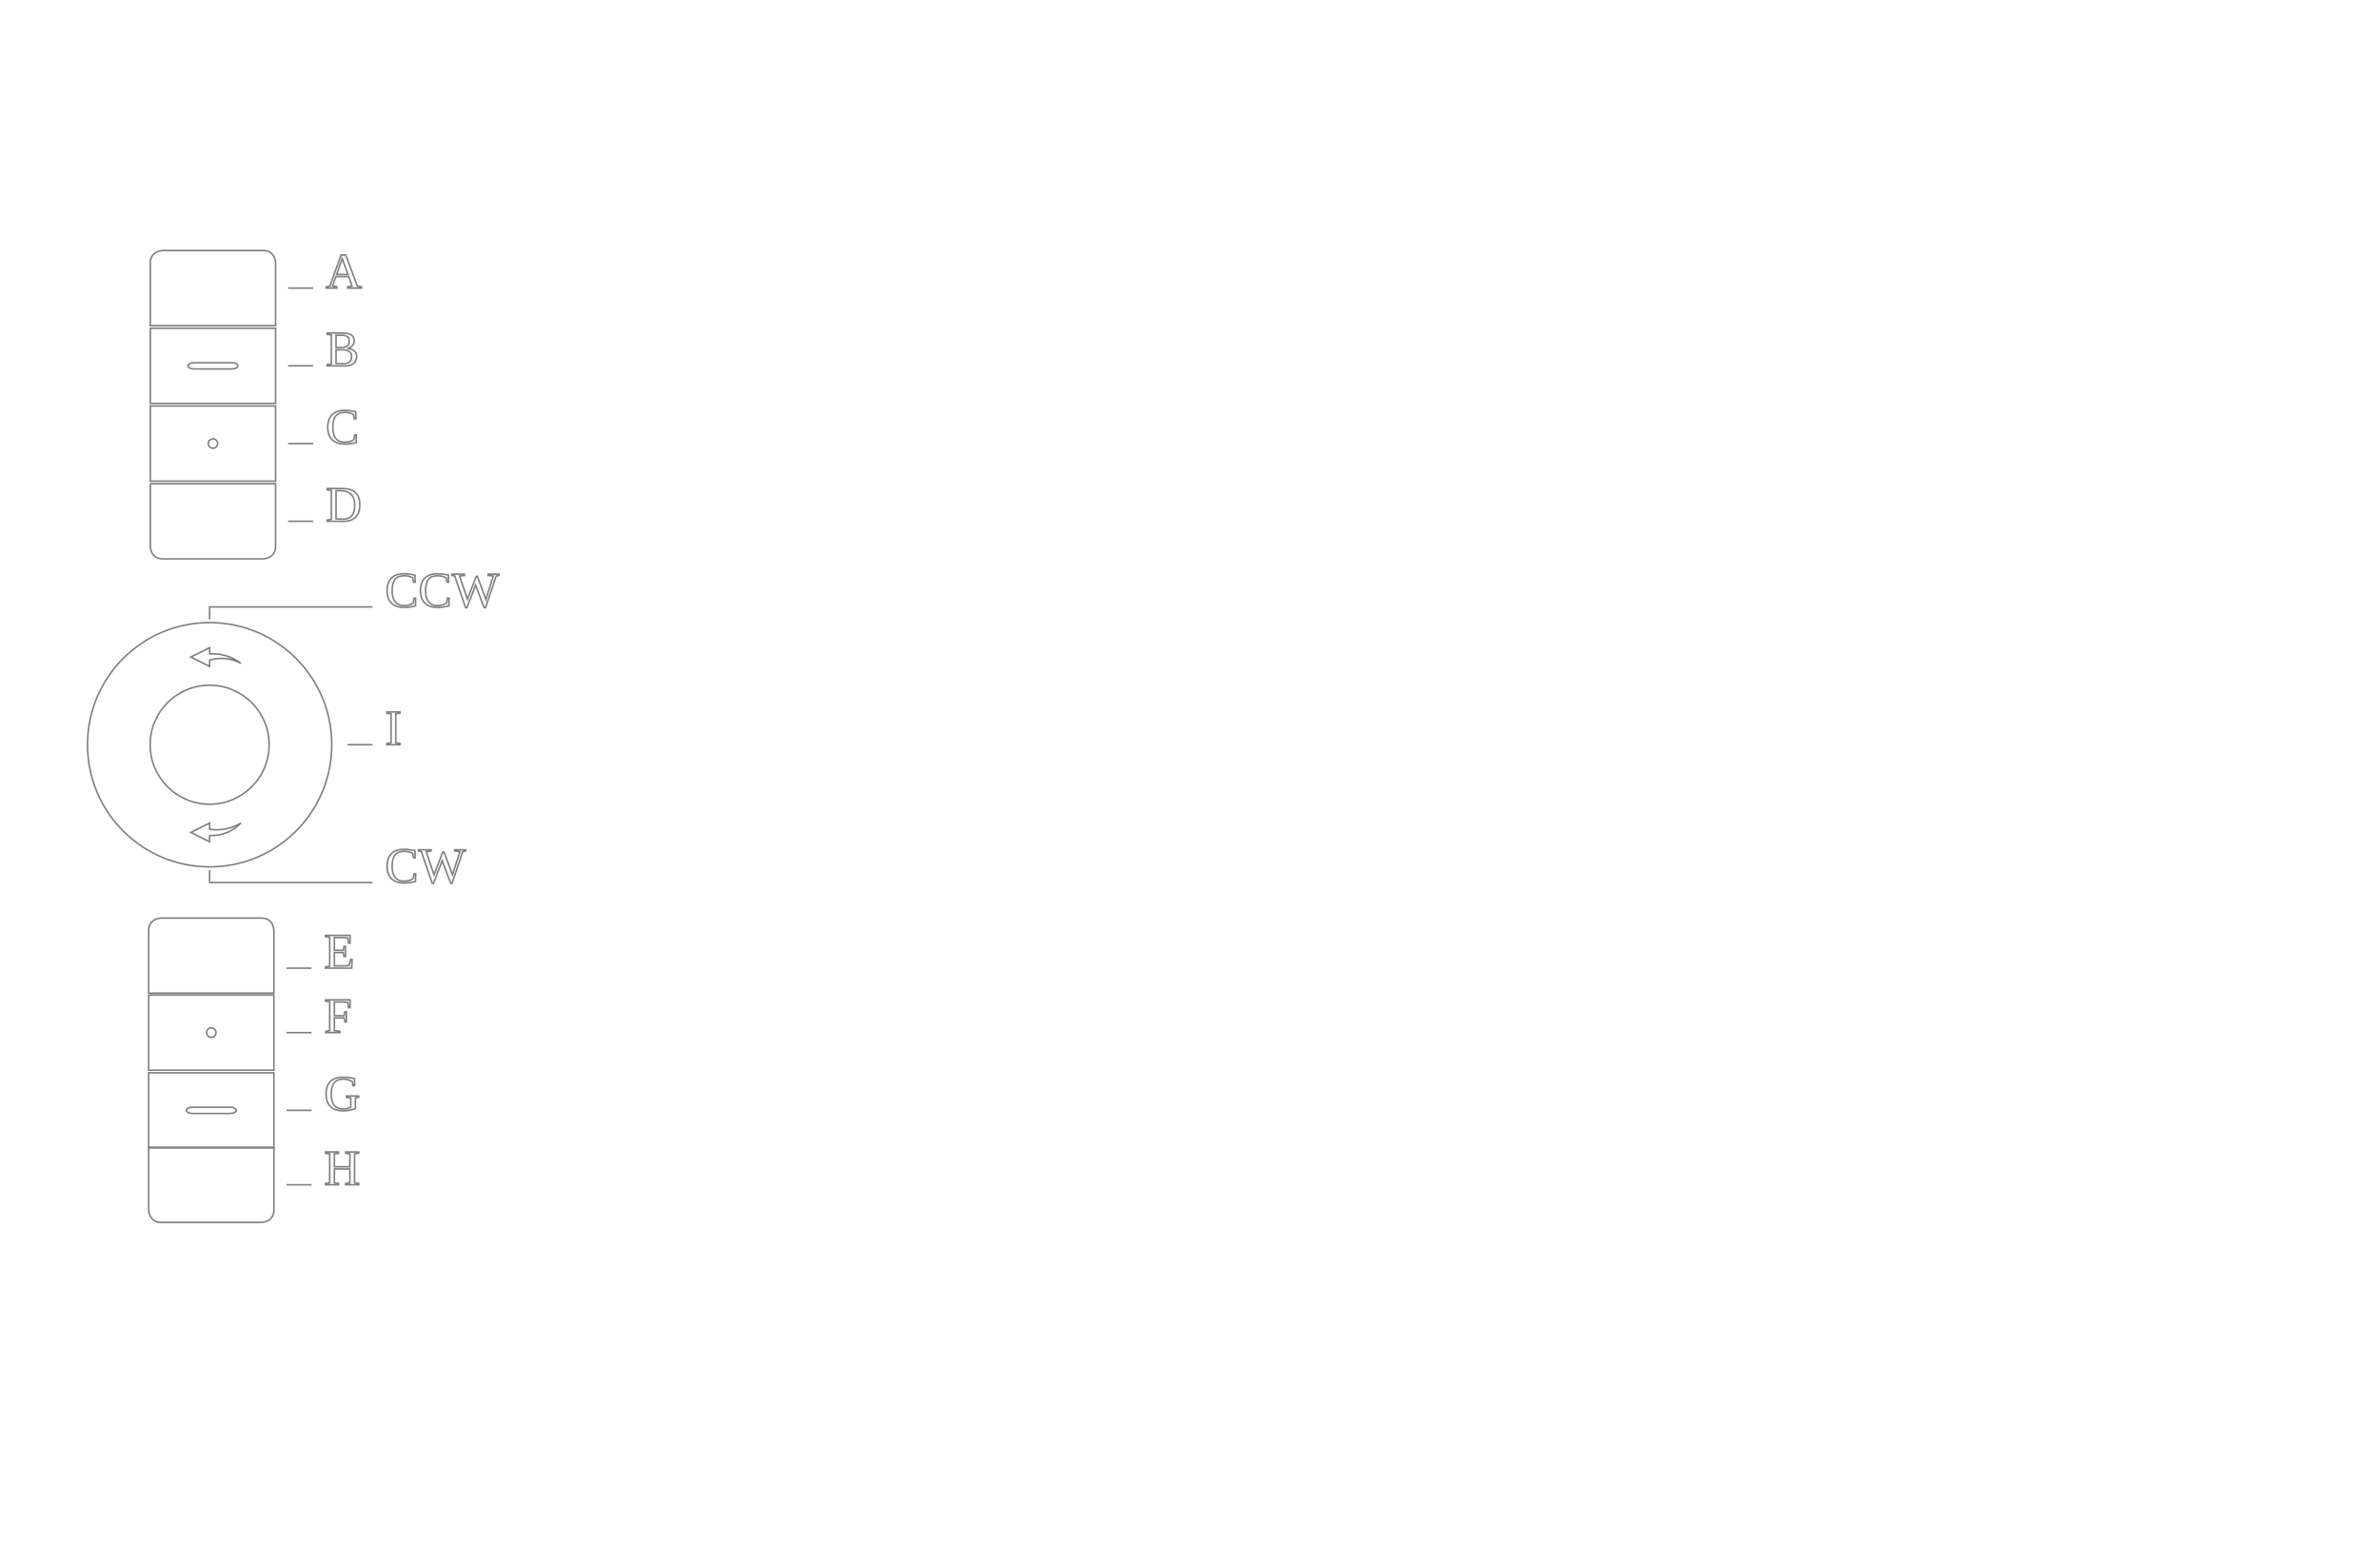
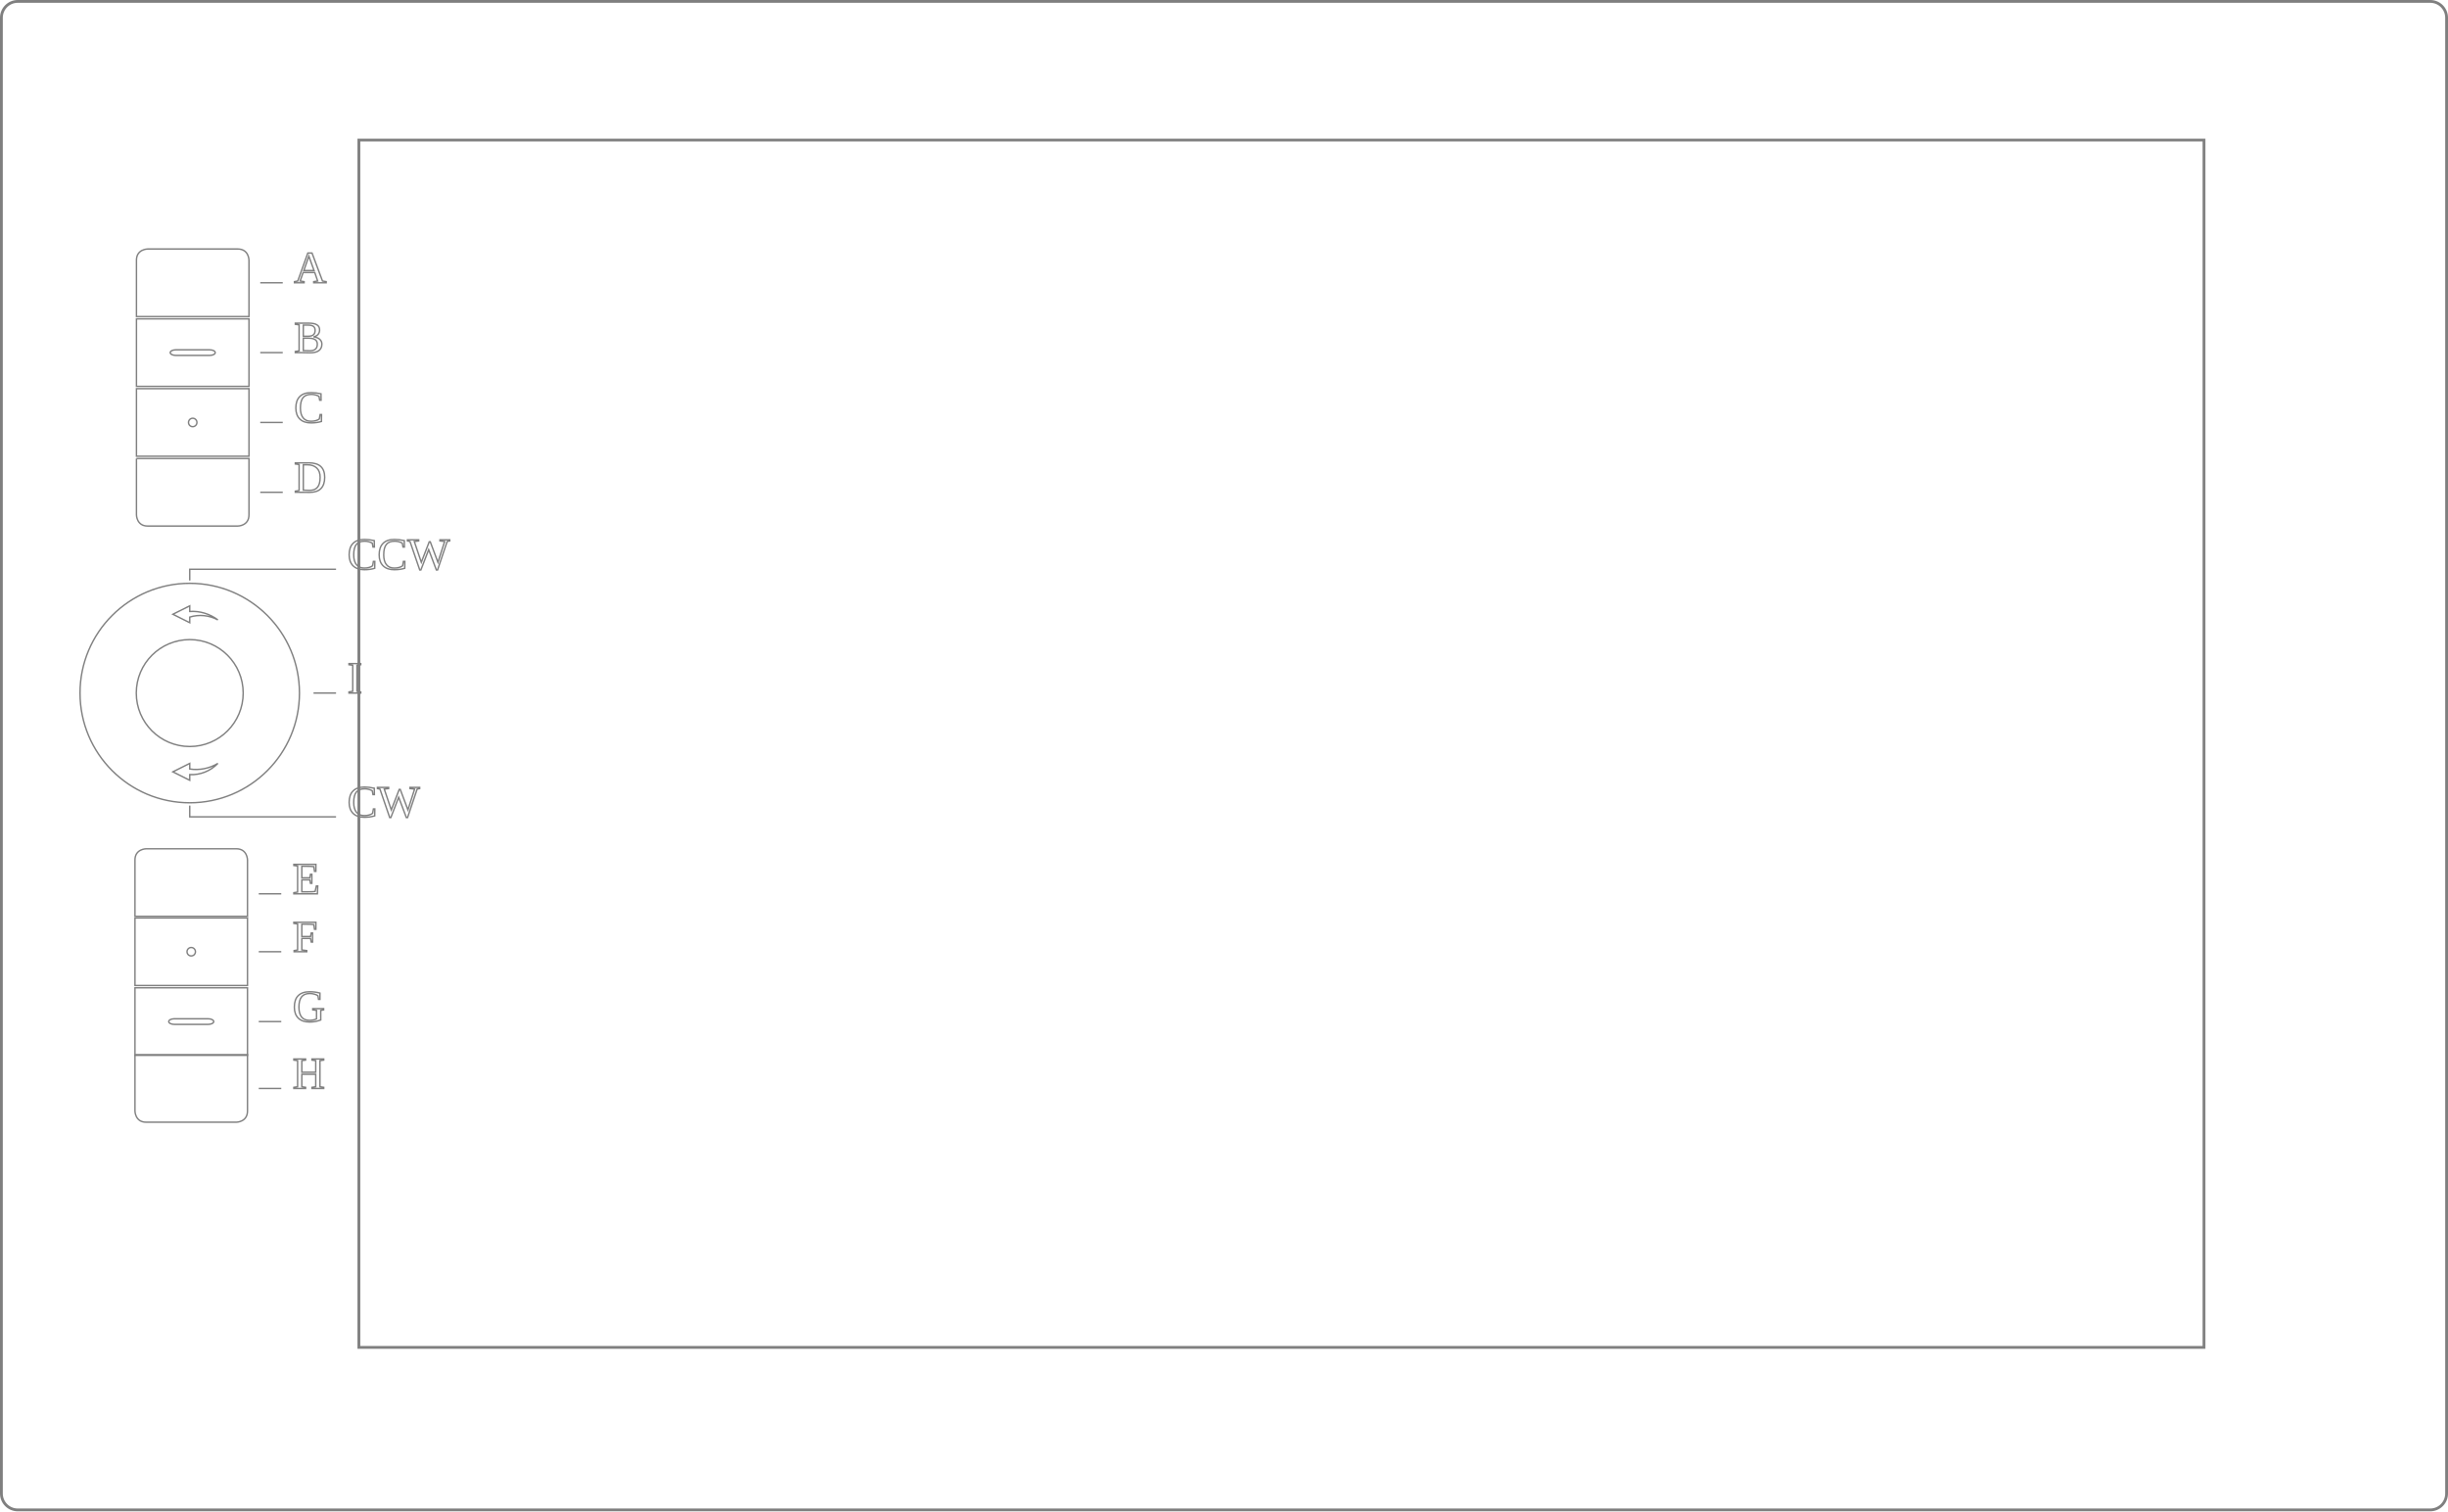
- <svg xmlns="http://www.w3.org/2000/svg" version="1.1" style="color:#000000;stroke:#7f7f7f;fill:none;stroke-width:.25;font-size:8" id="intuos-pro-2-l" width="380" height="250">
+ <svg xmlns="http://www.w3.org/2000/svg" version="1.1" style="color:#000000;font-size:8px;fill:none;stroke:#7f7f7f;stroke-width:0.25" id="intuos-pro-2-l" width="435.055" height="268.564">
  <defs id="defs64">
    </defs>
-   <g id="GroupA">
-     <path d="M 24 42    c 0 -2 2 -2 2 -2    l 16 0    c 2 0 2 2 2 2   l 0 10    l -20 0    l -0 -10" class="A Button" id="ButtonA" />
-     <path id="LeaderA" class="A Leader" d="M 46 46 L 50 46" />
-     <text id="LabelA" class="A Label" x="52" y="46" style="text-anchor:start;">
-       A
-     </text>
+   <g id="GroupA" transform="translate(0.25,4.25)">
+     <path d="m 24,42 c 0,-2 2,-2 2,-2 h 16 c 2,0 2,2 2,2 V 52 H 24 V 42" class="A Button" id="ButtonA" />
+     <path id="LeaderA" class="A Leader" d="m 46,46 h 4" />
+     <text id="LabelA" class="A Label" x="52" y="46" style="line-height:0%;text-anchor:start">A</text>
  </g>
-   <g id="g9" transform="translate(0,-1.588983)">
+   <g id="g9" transform="translate(0.25,2.661017)">
    <rect id="ButtonB" class="B Button" x="24" y="54" width="20" height="12" />
    <rect id="DotB1" rx="1" ry="1" x="30" y="59.5" width="8" height="1" />
-     <path id="LeaderB" class="B Leader" d="m 46,60 4,0" />
-     <text id="LabelB" class="B Label" x="52" y="60" style="text-anchor:start">B</text>
+     <path id="LeaderB" class="B Leader" d="m 46,60 h 4" />
+     <text id="LabelB" class="B Label" x="52" y="60" style="line-height:0%;text-anchor:start">B</text>
  </g>
-   <g id="g15" transform="translate(0,-3.177966)">
+   <g id="g15" transform="translate(0.25,1.072034)">
    <rect id="ButtonC" class="C Button" x="24" y="68" width="20" height="12" />
-     <circle id="DotC1" cx="34" cy="74" r="0.75" d="m 34.75,74 c 0,0.414 -0.336,0.75 -0.75,0.75 -0.414,0 -0.75,-0.336 -0.75,-0.75 0,-0.414 0.336,-0.75 0.75,-0.75 0.414,0 0.75,0.336 0.75,0.75 z" />
-     <path id="LeaderC" class="C Leader" d="m 46,74 4,0" />
-     <text id="LabelC" class="C Label" x="52" y="74" style="text-anchor:start">C</text>
+     <circle id="DotC1" cx="34" cy="74" r="0.75" />
+     <path id="LeaderC" class="C Leader" d="m 46,74 h 4" />
+     <text id="LabelC" class="C Label" x="52" y="74" style="line-height:0%;text-anchor:start">C</text>
  </g>
-   <g id="g21" transform="translate(0,-4.766949)">
-     <path d="m 24,82 20,0 0,10 c 0,2 -2,2 -2,2 l -16,0 c -2,0 -2,-2 -2,-2 l 0,-10" class="D Button" id="ButtonD" />
-     <path id="LeaderD" class="D Leader" d="m 46,88 4,0" />
-     <text id="LabelD" class="D Label" x="52" y="88" style="text-anchor:start">D</text>
+   <g id="g21" transform="translate(0.25,-0.5169492)">
+     <path d="m 24,82 h 20 v 10 c 0,2 -2,2 -2,2 H 26 c -2,0 -2,-2 -2,-2 V 82" class="D Button" id="ButtonD" />
+     <path id="LeaderD" class="D Leader" d="m 46,88 h 4" />
+     <text id="LabelD" class="D Label" x="52" y="88" style="line-height:0%;text-anchor:start">D</text>
  </g>
-   <g id="g26" transform="translate(-0.2648305,-7.415254)">
-     <path d="M 24 156                  c 0 -2 2 -2 2 -2                  l 16 0                  c 2 0 2 2 2 2                 l 0 10                  l -20 0                  l -0 -10" class="E Button" id="ButtonE" />
-     <path id="LeaderE" class="E Leader" d="m 46,162 4,0" />
-     <text id="LabelE" class="E Label" x="52" y="162" style="text-anchor:start">E</text>
+   <g id="g26" transform="translate(-0.01483051,-3.165254)">
+     <path d="m 24,156 c 0,-2 2,-2 2,-2 h 16 c 2,0 2,2 2,2 v 10 H 24 v -10" class="E Button" id="ButtonE" />
+     <path id="LeaderE" class="E Leader" d="m 46,162 h 4" />
+     <text id="LabelE" class="E Label" x="52" y="162" style="line-height:0%;text-anchor:start">E</text>
  </g>
-   <g id="g31" transform="translate(-0.2648305,-11.12288)">
+   <g id="g31" transform="translate(-0.01483051,-6.872881)">
    <rect id="ButtonF" class="F Button" x="24" y="170" width="20" height="12" />
-     <circle id="DotF1" cx="34" cy="176" r="0.75" d="m 34.75,176 c 0,0.414 -0.336,0.75 -0.75,0.75 -0.414,0 -0.75,-0.336 -0.75,-0.75 0,-0.414 0.336,-0.75 0.75,-0.75 0.414,0 0.75,0.336 0.75,0.75 z" />
-     <path id="LeaderF" class="F Leader" d="m 46,176 4,0" />
-     <text id="LabelF" class="F Label" x="52" y="176" style="text-anchor:start">F</text>
+     <circle id="DotF1" cx="34" cy="176" r="0.75" />
+     <path id="LeaderF" class="F Leader" d="m 46,176 h 4" />
+     <text id="LabelF" class="F Label" x="52" y="176" style="line-height:0%;text-anchor:start">F</text>
  </g>
-   <g id="g37" transform="translate(-0.2648305,-12.71186)">
+   <g id="g37" transform="translate(-0.01483051,-8.461865)">
    <rect id="ButtonG" class="G Button" x="24" y="184" width="20" height="12" />
    <rect id="DotG1" rx="1" ry="1" x="30" y="189.5" width="8" height="1" />
-     <path id="LeaderG" class="G Leader" d="m 46,190 4,0" />
-     <text id="LabelG" class="G Label" x="52" y="190" style="text-anchor:start">G</text>
+     <path id="LeaderG" class="G Leader" d="m 46,190 h 4" />
+     <text id="LabelG" class="G Label" x="52" y="190" style="line-height:0%;text-anchor:start">G</text>
  </g>
-   <g id="g43" transform="translate(-0.2648305,-14.83051)">
-     <path d="m 24,198 20,0 0,10 c 0,2 -2,2 -2,2 l -16,0 c -2,0 -2,-2 -2,-2 l 0,-10" class="H Button" id="ButtonH" />
-     <path id="LeaderH" class="H Leader" d="m 46,204 4,0" />
-     <text id="LabelH" class="H Label" x="52" y="204" style="text-anchor:start">H</text>
+   <g id="g43" transform="translate(-0.01483051,-10.58051)">
+     <path d="m 24,198 h 20 v 10 c 0,2 -2,2 -2,2 H 26 c -2,0 -2,-2 -2,-2 v -10" class="H Button" id="ButtonH" />
+     <path id="LeaderH" class="H Leader" d="m 46,204 h 4" />
+     <text id="LabelH" class="H Label" x="52" y="204" style="line-height:0%;text-anchor:start">H</text>
  </g>
-   <g id="g48" transform="translate(-0.529661,-6.091102)">
-     <circle id="Ring" class="Ring TouchRing" cx="34" cy="125" r="19.5" d="m 53.5,125 c 0,10.77 -8.73,19.5 -19.5,19.5 -10.77,0 -19.5,-8.73 -19.5,-19.5 0,-10.77 8.73,-19.5 19.5,-19.5 10.77,0 19.5,8.73 19.5,19.5 z" />
-     <path id="LeaderRingCCW" class="RingCCW Ring Leader" d="m 34,105 0,-2 26,0" />
-     <text id="LabelRingCCW" class="RingCCW Ring Label" x="62" y="103" style="text-anchor:start">CCW</text>
-     <path id="RingCCW" class="RingCCW Button" d="m 31,111 3,-1.5 0,1 a 7.5,7.5 0 0 1 5,1.5 6.5,6.5 0 0 0 -5,-0.5 l 0,1 z" />
-     <path id="LeaderRingCW" class="RingCW Ring Leader" d="m 34,145 0,2 26,0" />
-     <text id="LabelRingCW" class="RingCW Ring Label" x="62" y="147" style="text-anchor:start">CW</text>
-     <path id="RingCW" class="RingCW Button" d="m 31,139 3,-1.5 0,1 a 7.5,7.5 0 0 0 5,-1 6.5,6.5 0 0 1 -5,2 l 0,1 z" />
+   <g id="g48" transform="translate(-0.279661,-1.841102)">
+     <circle id="Ring" class="Ring TouchRing" cx="34" cy="125" r="19.5" />
+     <path id="LeaderRingCCW" class="RingCCW Ring Leader" d="m 34,105 v -2 h 26" />
+     <text id="LabelRingCCW" class="RingCCW Ring Label" x="62" y="103" style="line-height:0%;text-anchor:start">CCW</text>
+     <path id="RingCCW" class="RingCCW Button" d="m 31,111 3,-1.5 v 1 a 7.5,7.5 0 0 1 5,1.5 6.5,6.5 0 0 0 -5,-0.5 v 1 z" />
+     <path id="LeaderRingCW" class="RingCW Ring Leader" d="m 34,145 v 2 h 26" />
+     <text id="LabelRingCW" class="RingCW Ring Label" x="62" y="147" style="line-height:0%;text-anchor:start">CW</text>
+     <path id="RingCW" class="RingCW Button" d="m 31,139 3,-1.5 v 1 a 7.5,7.5 0 0 0 5,-1 6.5,6.5 0 0 1 -5,2 v 1 z" />
  </g>
-   <g id="g57" transform="translate(-0.5296611,-6.091102)">
-     <circle id="ButtonI" class="I ModeSwitch Button" cx="34" cy="125" r="9.5" d="m 43.5,125 c 0,5.247 -4.253,9.5 -9.5,9.5 -5.247,0 -9.5,-4.253 -9.5,-9.5 0,-5.247 4.253,-9.5 9.5,-9.5 5.247,0 9.5,4.253 9.5,9.5 z" />
-     <path id="LeaderI" class="I ModeSwitch Leader" d="m 56,125 4,0" />
-     <text id="LabelI" class="I ModeSwitch Label" x="62" y="125" style="text-anchor:start">I</text>
+   <g id="g57" transform="translate(-0.2796611,-1.841102)">
+     <circle id="ButtonI" class="I ModeSwitch Button" cx="34" cy="125" r="9.5" />
+     <path id="LeaderI" class="I ModeSwitch Leader" d="m 56,125 h 4" />
+     <text id="LabelI" class="I ModeSwitch Label" x="62" y="125" style="line-height:0%;text-anchor:start">I</text>
  </g>
+   <rect style="fill:none;stroke-width:0.5;stroke-linecap:round;stroke-dasharray:none" class="Outline" id="Outline" width="434.555" height="268.064" x="0.25" y="0.25" ry="2.901" />
+   <rect style="fill:none;stroke-width:0.5;stroke-linecap:round;stroke-dasharray:none" class="DrawingArea" id="DrawingArea" width="327.911" height="214.547" x="63.78" y="24.89" />
</svg>
